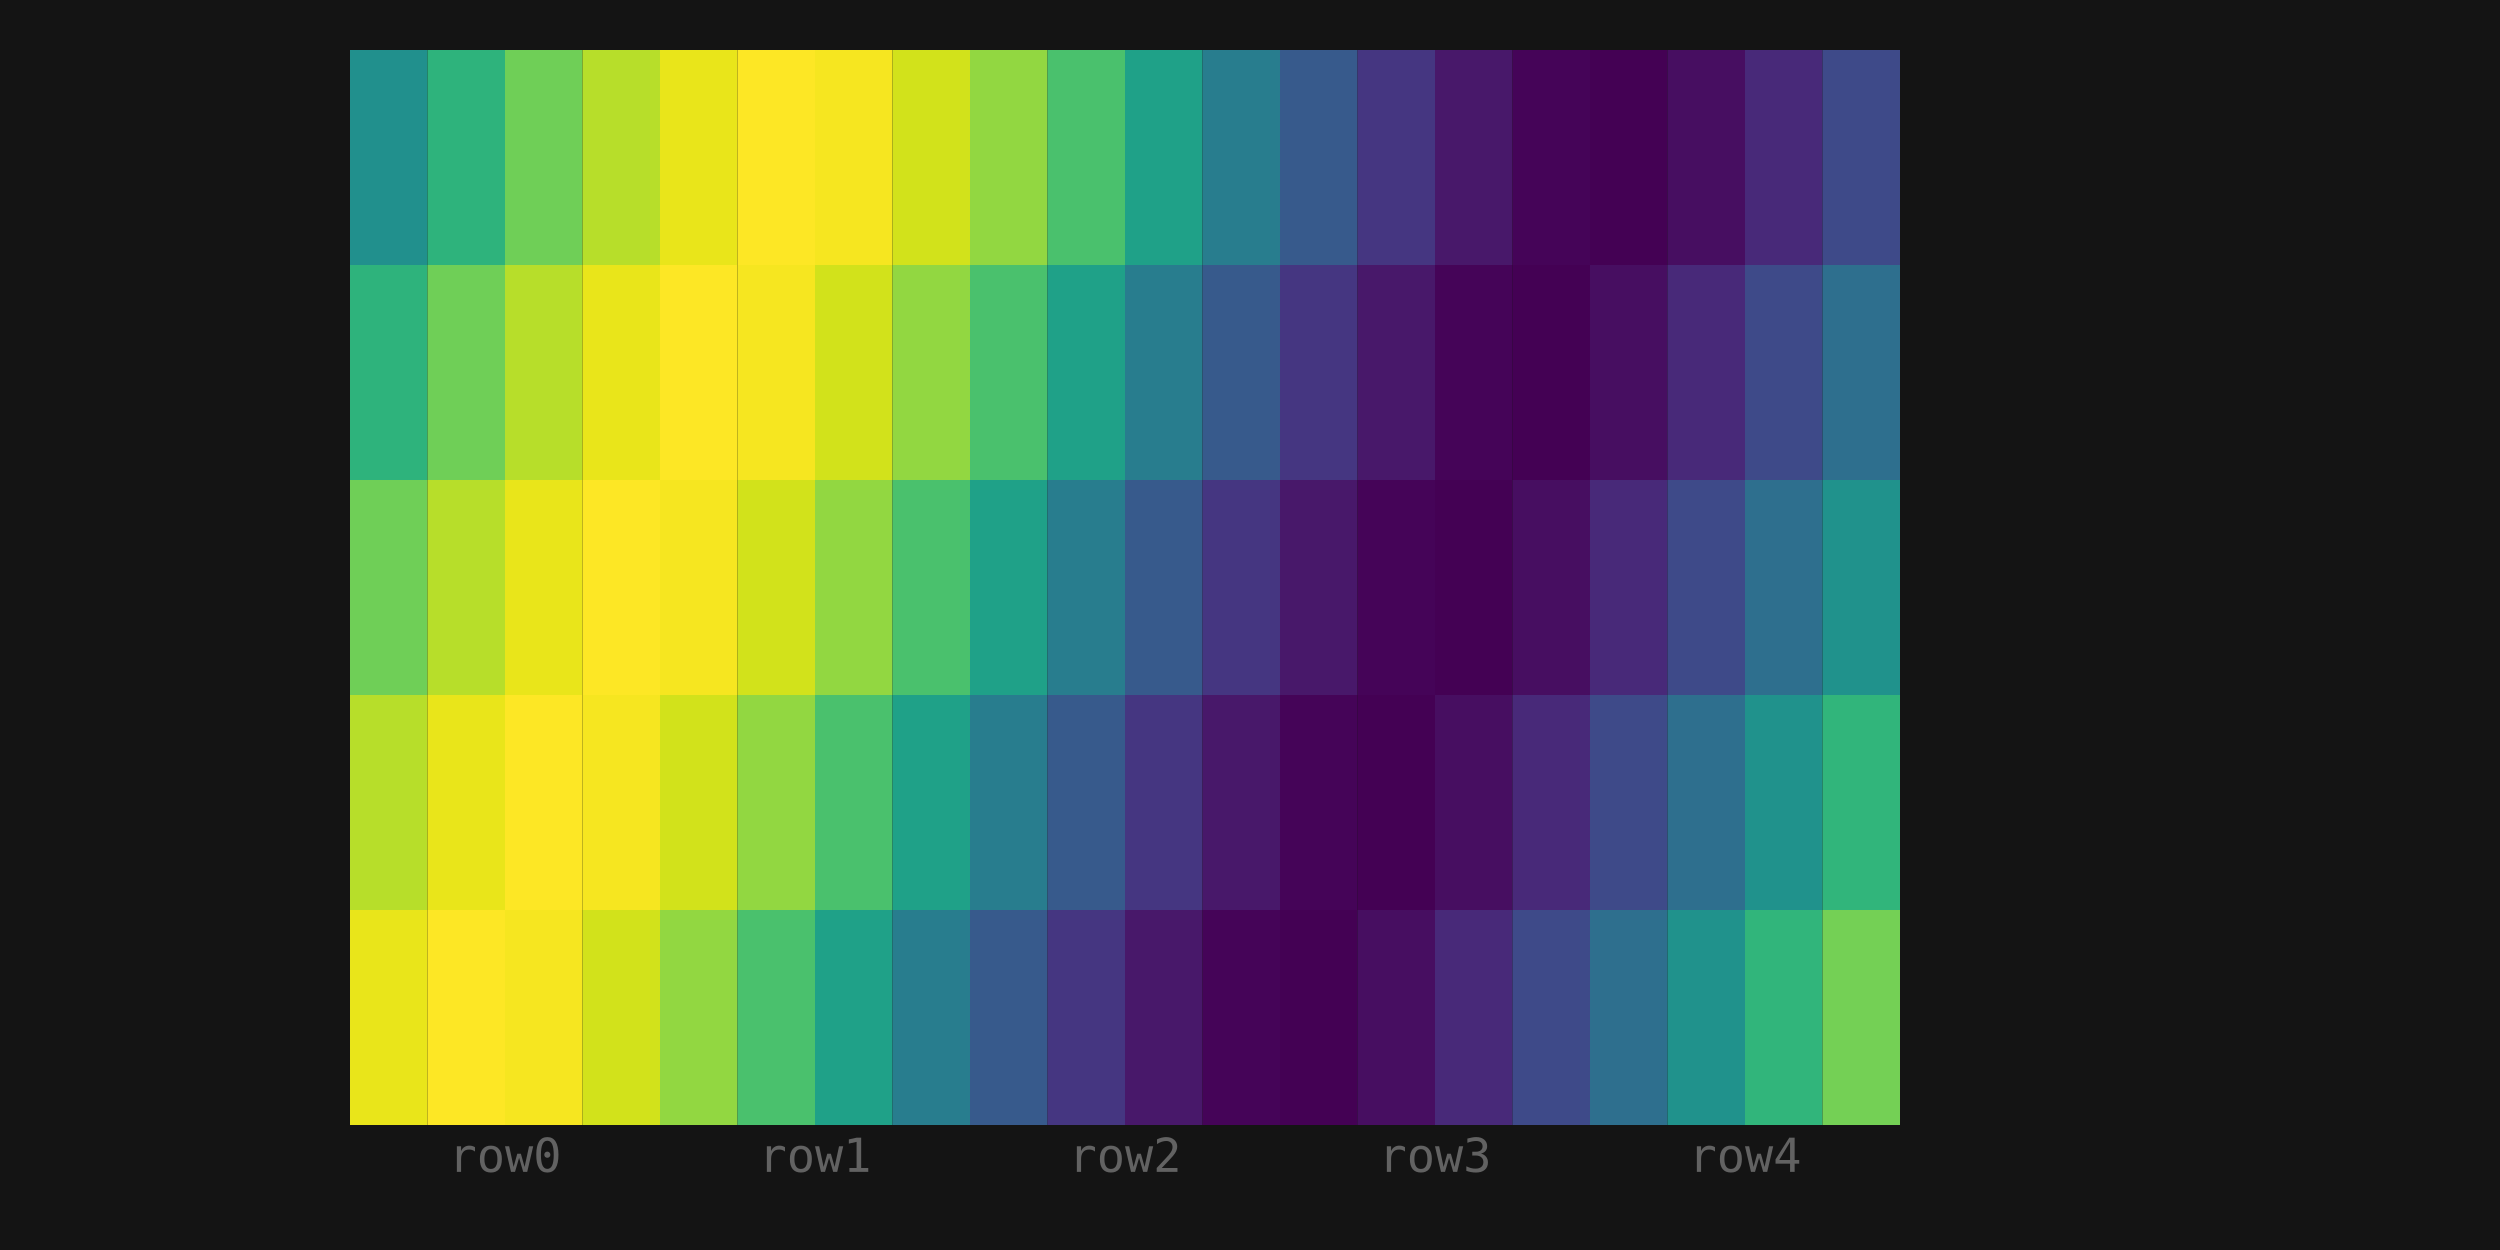
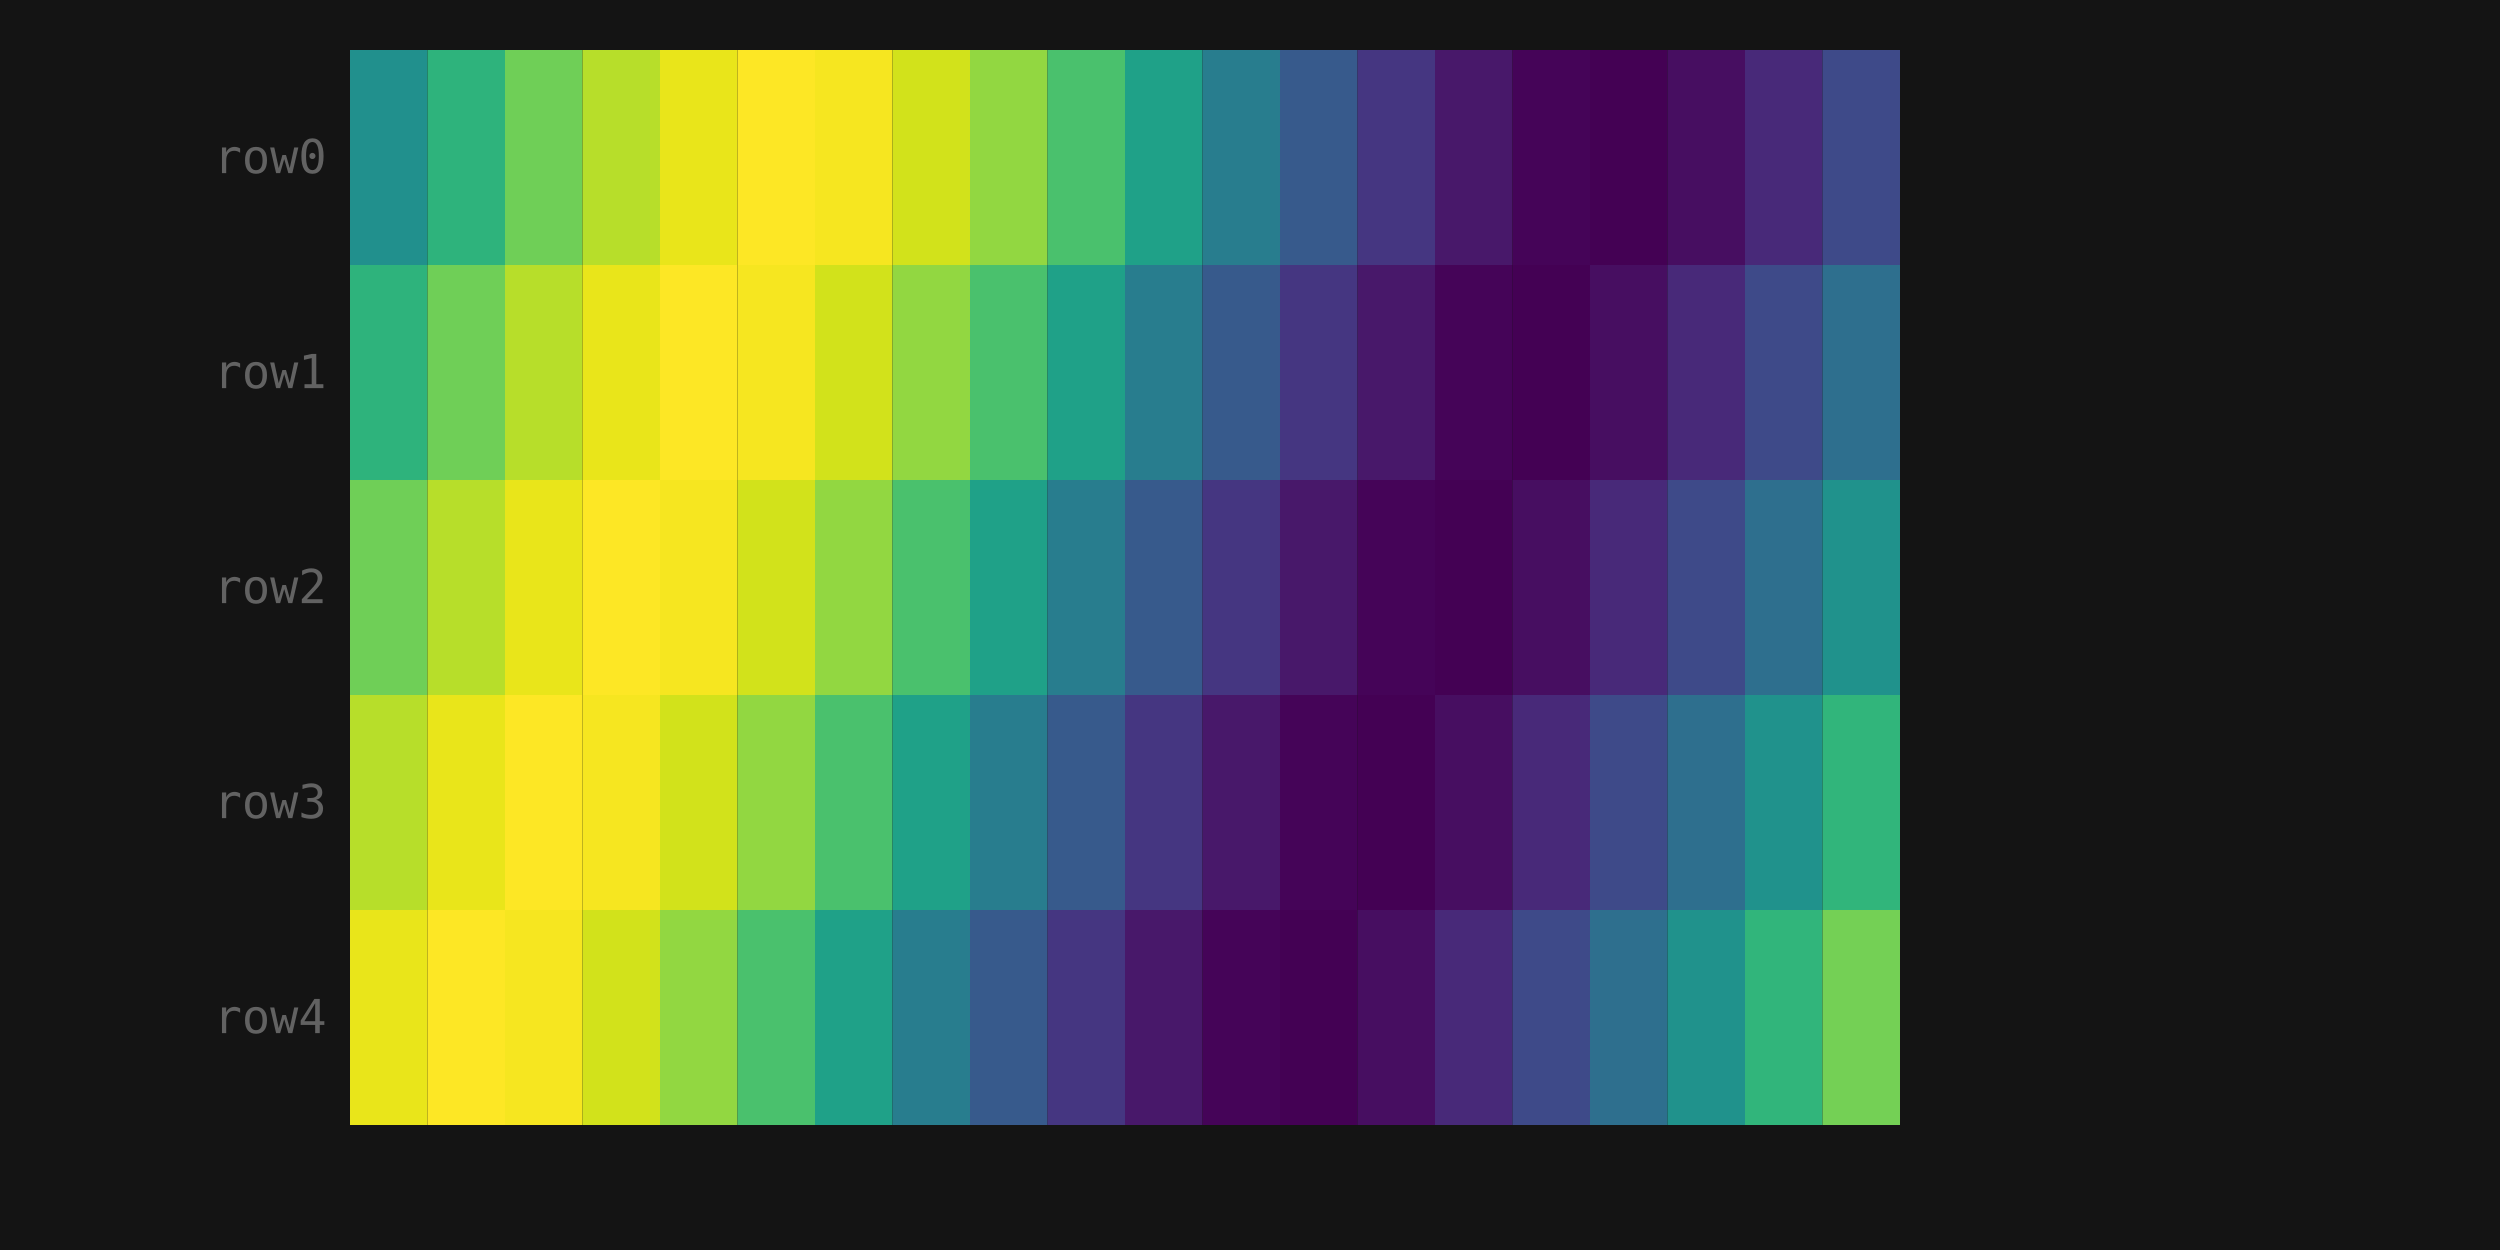
<svg xmlns="http://www.w3.org/2000/svg" viewBox="0 0 640 320" width="640" height="320">
  <rect width="100%" height="100%" fill="#141414" />
-   <text x="129.28" y="300" text-anchor="middle" font-size="12" font-family="monospace" fill="#626262">row0</text>
-   <text x="208.64" y="300" text-anchor="middle" font-size="12" font-family="monospace" fill="#626262">row1</text>
-   <text x="288" y="300" text-anchor="middle" font-size="12" font-family="monospace" fill="#626262">row2</text>
-   <text x="367.36" y="300" text-anchor="middle" font-size="12" font-family="monospace" fill="#626262">row3</text>
-   <text x="446.72" y="300" text-anchor="middle" font-size="12" font-family="monospace" fill="#626262">row4</text>
+   <clipPath id="isvgb-0">
+     <rect x="0" y="28.32" width="83.6" height="24" />
+   </clipPath>
+   <text x="83.6" y="44.32" text-anchor="end" clip-path="url(#isvgb-0)" font-size="12" font-family="monospace" fill="#626262">row0</text>
+   <clipPath id="isvgb-1">
+     <rect x="0" y="83.36" width="83.6" height="24" />
+   </clipPath>
+   <text x="83.6" y="99.36" text-anchor="end" clip-path="url(#isvgb-1)" font-size="12" font-family="monospace" fill="#626262">row1</text>
+   <clipPath id="isvgb-2">
+     <rect x="0" y="138.4" width="83.6" height="24" />
+   </clipPath>
+   <text x="83.6" y="154.4" text-anchor="end" clip-path="url(#isvgb-2)" font-size="12" font-family="monospace" fill="#626262">row2</text>
+   <clipPath id="isvgb-3">
+     <rect x="0" y="193.44" width="83.6" height="24" />
+   </clipPath>
+   <text x="83.6" y="209.44" text-anchor="end" clip-path="url(#isvgb-3)" font-size="12" font-family="monospace" fill="#626262">row3</text>
+   <clipPath id="isvgb-4">
+     <rect x="0" y="248.48" width="83.6" height="24" />
+   </clipPath>
+   <text x="83.6" y="264.48" text-anchor="end" clip-path="url(#isvgb-4)" font-size="12" font-family="monospace" fill="#626262">row4</text>
  <rect x="89.6" y="12.8" width="19.84" height="55.04" fill="#21908d" />
  <rect x="109.44" y="12.8" width="19.84" height="55.04" fill="#2eb37c" />
  <rect x="129.28" y="12.8" width="19.84" height="55.04" fill="#6fcf57" />
  <rect x="149.12" y="12.8" width="19.84" height="55.04" fill="#b7de2a" />
  <rect x="168.96" y="12.8" width="19.84" height="55.04" fill="#e9e51a" />
  <rect x="188.8" y="12.8" width="19.84" height="55.04" fill="#fde725" />
  <rect x="208.64" y="12.8" width="19.84" height="55.04" fill="#f6e620" />
  <rect x="228.48" y="12.8" width="19.84" height="55.04" fill="#d2e21b" />
  <rect x="248.32" y="12.8" width="19.84" height="55.04" fill="#92d741" />
  <rect x="268.16" y="12.8" width="19.84" height="55.04" fill="#4ac16d" />
  <rect x="288" y="12.8" width="19.84" height="55.04" fill="#1fa188" />
  <rect x="307.84" y="12.8" width="19.84" height="55.04" fill="#287d8e" />
  <rect x="327.68" y="12.8" width="19.84" height="55.04" fill="#375a8c" />
  <rect x="347.52" y="12.8" width="19.84" height="55.04" fill="#453681" />
  <rect x="367.36" y="12.8" width="19.84" height="55.04" fill="#48186a" />
  <rect x="387.2" y="12.8" width="19.84" height="55.04" fill="#450458" />
  <rect x="407.04" y="12.8" width="19.84" height="55.04" fill="#440154" />
  <rect x="426.88" y="12.8" width="19.84" height="55.04" fill="#470e61" />
  <rect x="446.72" y="12.8" width="19.84" height="55.04" fill="#482979" />
  <rect x="466.56" y="12.8" width="19.84" height="55.04" fill="#3e4a89" />
  <rect x="89.6" y="67.84" width="19.84" height="55.04" fill="#2eb37c" />
  <rect x="109.44" y="67.84" width="19.84" height="55.04" fill="#6fcf57" />
  <rect x="129.28" y="67.84" width="19.84" height="55.04" fill="#b7de2a" />
  <rect x="149.12" y="67.84" width="19.84" height="55.04" fill="#e9e51a" />
  <rect x="168.96" y="67.84" width="19.84" height="55.04" fill="#fde725" />
  <rect x="188.8" y="67.84" width="19.84" height="55.04" fill="#f6e620" />
  <rect x="208.64" y="67.84" width="19.84" height="55.04" fill="#d2e21b" />
  <rect x="228.48" y="67.84" width="19.84" height="55.04" fill="#92d741" />
  <rect x="248.32" y="67.84" width="19.84" height="55.04" fill="#4ac16d" />
  <rect x="268.16" y="67.84" width="19.84" height="55.04" fill="#1fa188" />
  <rect x="288" y="67.84" width="19.84" height="55.04" fill="#287d8e" />
  <rect x="307.84" y="67.84" width="19.84" height="55.04" fill="#375a8c" />
  <rect x="327.68" y="67.84" width="19.84" height="55.04" fill="#453681" />
  <rect x="347.52" y="67.84" width="19.84" height="55.04" fill="#48186a" />
  <rect x="367.36" y="67.84" width="19.84" height="55.04" fill="#450458" />
  <rect x="387.2" y="67.84" width="19.84" height="55.04" fill="#440154" />
  <rect x="407.04" y="67.84" width="19.84" height="55.04" fill="#470e61" />
  <rect x="426.88" y="67.84" width="19.84" height="55.04" fill="#482979" />
  <rect x="446.72" y="67.84" width="19.84" height="55.04" fill="#3e4a89" />
  <rect x="466.56" y="67.84" width="19.84" height="55.04" fill="#2e6f8e" />
  <rect x="89.6" y="122.88" width="19.84" height="55.04" fill="#6fcf57" />
  <rect x="109.44" y="122.88" width="19.84" height="55.04" fill="#b7de2a" />
  <rect x="129.28" y="122.88" width="19.84" height="55.04" fill="#e9e51a" />
  <rect x="149.12" y="122.88" width="19.84" height="55.04" fill="#fde725" />
  <rect x="168.96" y="122.88" width="19.84" height="55.04" fill="#f6e620" />
  <rect x="188.8" y="122.88" width="19.84" height="55.04" fill="#d2e21b" />
  <rect x="208.64" y="122.88" width="19.84" height="55.04" fill="#92d741" />
  <rect x="228.48" y="122.88" width="19.84" height="55.04" fill="#4ac16d" />
  <rect x="248.32" y="122.88" width="19.84" height="55.04" fill="#1fa188" />
  <rect x="268.16" y="122.88" width="19.84" height="55.04" fill="#287d8e" />
  <rect x="288" y="122.88" width="19.84" height="55.04" fill="#375a8c" />
  <rect x="307.84" y="122.88" width="19.84" height="55.04" fill="#453681" />
  <rect x="327.68" y="122.88" width="19.84" height="55.04" fill="#48186a" />
  <rect x="347.52" y="122.88" width="19.84" height="55.04" fill="#450458" />
  <rect x="367.36" y="122.88" width="19.84" height="55.04" fill="#440154" />
  <rect x="387.2" y="122.88" width="19.84" height="55.04" fill="#470e61" />
  <rect x="407.04" y="122.88" width="19.84" height="55.04" fill="#482979" />
  <rect x="426.88" y="122.88" width="19.84" height="55.04" fill="#3e4a89" />
  <rect x="446.72" y="122.88" width="19.84" height="55.04" fill="#2e6f8e" />
  <rect x="466.56" y="122.88" width="19.84" height="55.04" fill="#20928c" />
  <rect x="89.6" y="177.92" width="19.84" height="55.04" fill="#b7de2a" />
  <rect x="109.44" y="177.92" width="19.84" height="55.04" fill="#e9e51a" />
  <rect x="129.28" y="177.92" width="19.84" height="55.04" fill="#fde725" />
  <rect x="149.12" y="177.92" width="19.84" height="55.04" fill="#f6e620" />
  <rect x="168.96" y="177.92" width="19.84" height="55.04" fill="#d2e21b" />
  <rect x="188.8" y="177.92" width="19.84" height="55.04" fill="#92d741" />
  <rect x="208.64" y="177.92" width="19.84" height="55.04" fill="#4ac16d" />
  <rect x="228.48" y="177.92" width="19.84" height="55.04" fill="#1fa188" />
  <rect x="248.32" y="177.92" width="19.84" height="55.04" fill="#287d8e" />
  <rect x="268.16" y="177.92" width="19.84" height="55.04" fill="#375a8c" />
  <rect x="288" y="177.92" width="19.84" height="55.04" fill="#453681" />
  <rect x="307.84" y="177.92" width="19.84" height="55.04" fill="#48186a" />
  <rect x="327.68" y="177.92" width="19.84" height="55.04" fill="#450458" />
  <rect x="347.52" y="177.92" width="19.84" height="55.04" fill="#440154" />
  <rect x="367.36" y="177.92" width="19.84" height="55.04" fill="#470e61" />
  <rect x="387.2" y="177.92" width="19.84" height="55.04" fill="#482979" />
  <rect x="407.04" y="177.92" width="19.84" height="55.04" fill="#3e4a89" />
  <rect x="426.88" y="177.92" width="19.84" height="55.04" fill="#2e6f8e" />
  <rect x="446.72" y="177.92" width="19.84" height="55.04" fill="#20928c" />
  <rect x="466.56" y="177.92" width="19.84" height="55.04" fill="#31b57b" />
  <rect x="89.6" y="232.96" width="19.84" height="55.04" fill="#e9e51a" />
  <rect x="109.44" y="232.96" width="19.84" height="55.04" fill="#fde725" />
  <rect x="129.28" y="232.96" width="19.84" height="55.04" fill="#f6e620" />
  <rect x="149.12" y="232.96" width="19.84" height="55.04" fill="#d2e21b" />
  <rect x="168.96" y="232.96" width="19.84" height="55.04" fill="#92d741" />
  <rect x="188.8" y="232.96" width="19.84" height="55.04" fill="#4ac16d" />
  <rect x="208.64" y="232.96" width="19.84" height="55.04" fill="#1fa188" />
  <rect x="228.48" y="232.96" width="19.84" height="55.04" fill="#287d8e" />
  <rect x="248.32" y="232.96" width="19.84" height="55.04" fill="#375a8c" />
  <rect x="268.16" y="232.96" width="19.84" height="55.04" fill="#453681" />
  <rect x="288" y="232.96" width="19.84" height="55.04" fill="#48186a" />
  <rect x="307.84" y="232.96" width="19.84" height="55.04" fill="#450458" />
  <rect x="327.68" y="232.96" width="19.84" height="55.04" fill="#440154" />
  <rect x="347.52" y="232.96" width="19.84" height="55.04" fill="#470e61" />
  <rect x="367.36" y="232.96" width="19.84" height="55.04" fill="#482979" />
  <rect x="387.2" y="232.96" width="19.84" height="55.04" fill="#3e4a89" />
  <rect x="407.04" y="232.96" width="19.84" height="55.04" fill="#2e6f8e" />
  <rect x="426.88" y="232.96" width="19.84" height="55.04" fill="#20928c" />
  <rect x="446.72" y="232.96" width="19.84" height="55.04" fill="#31b57b" />
  <rect x="466.56" y="232.96" width="19.84" height="55.04" fill="#74d055" />
</svg>
